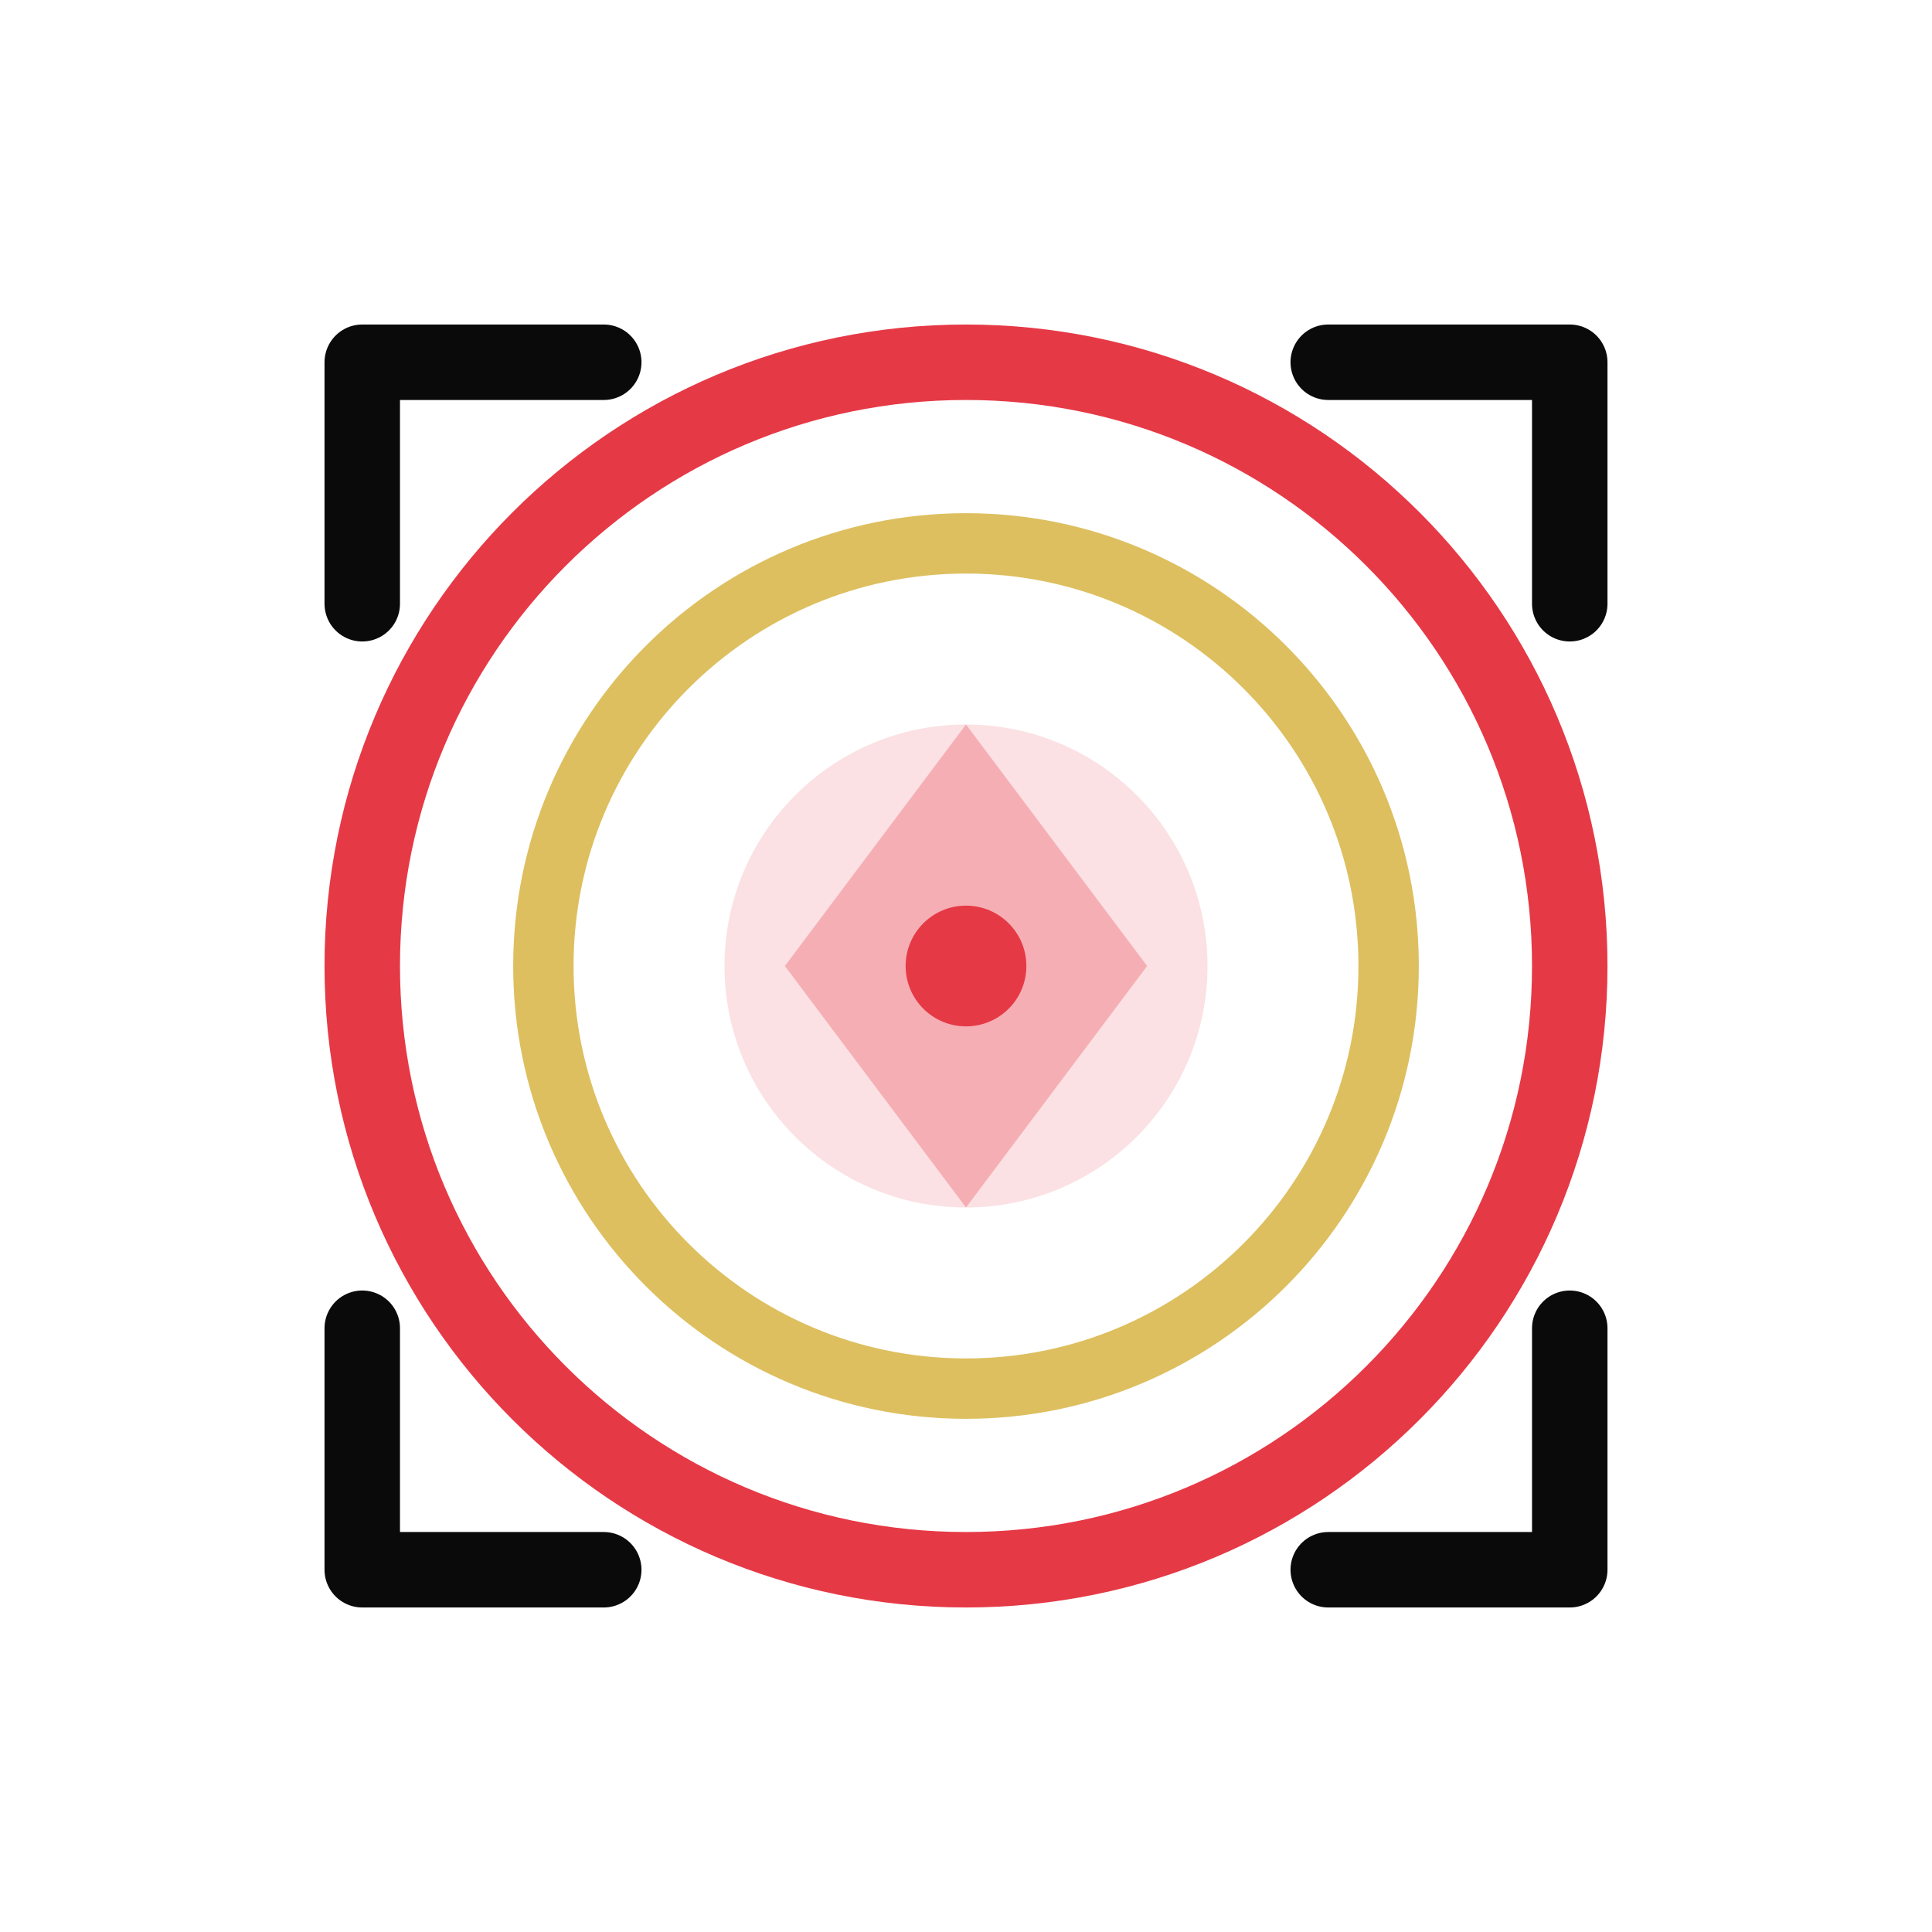
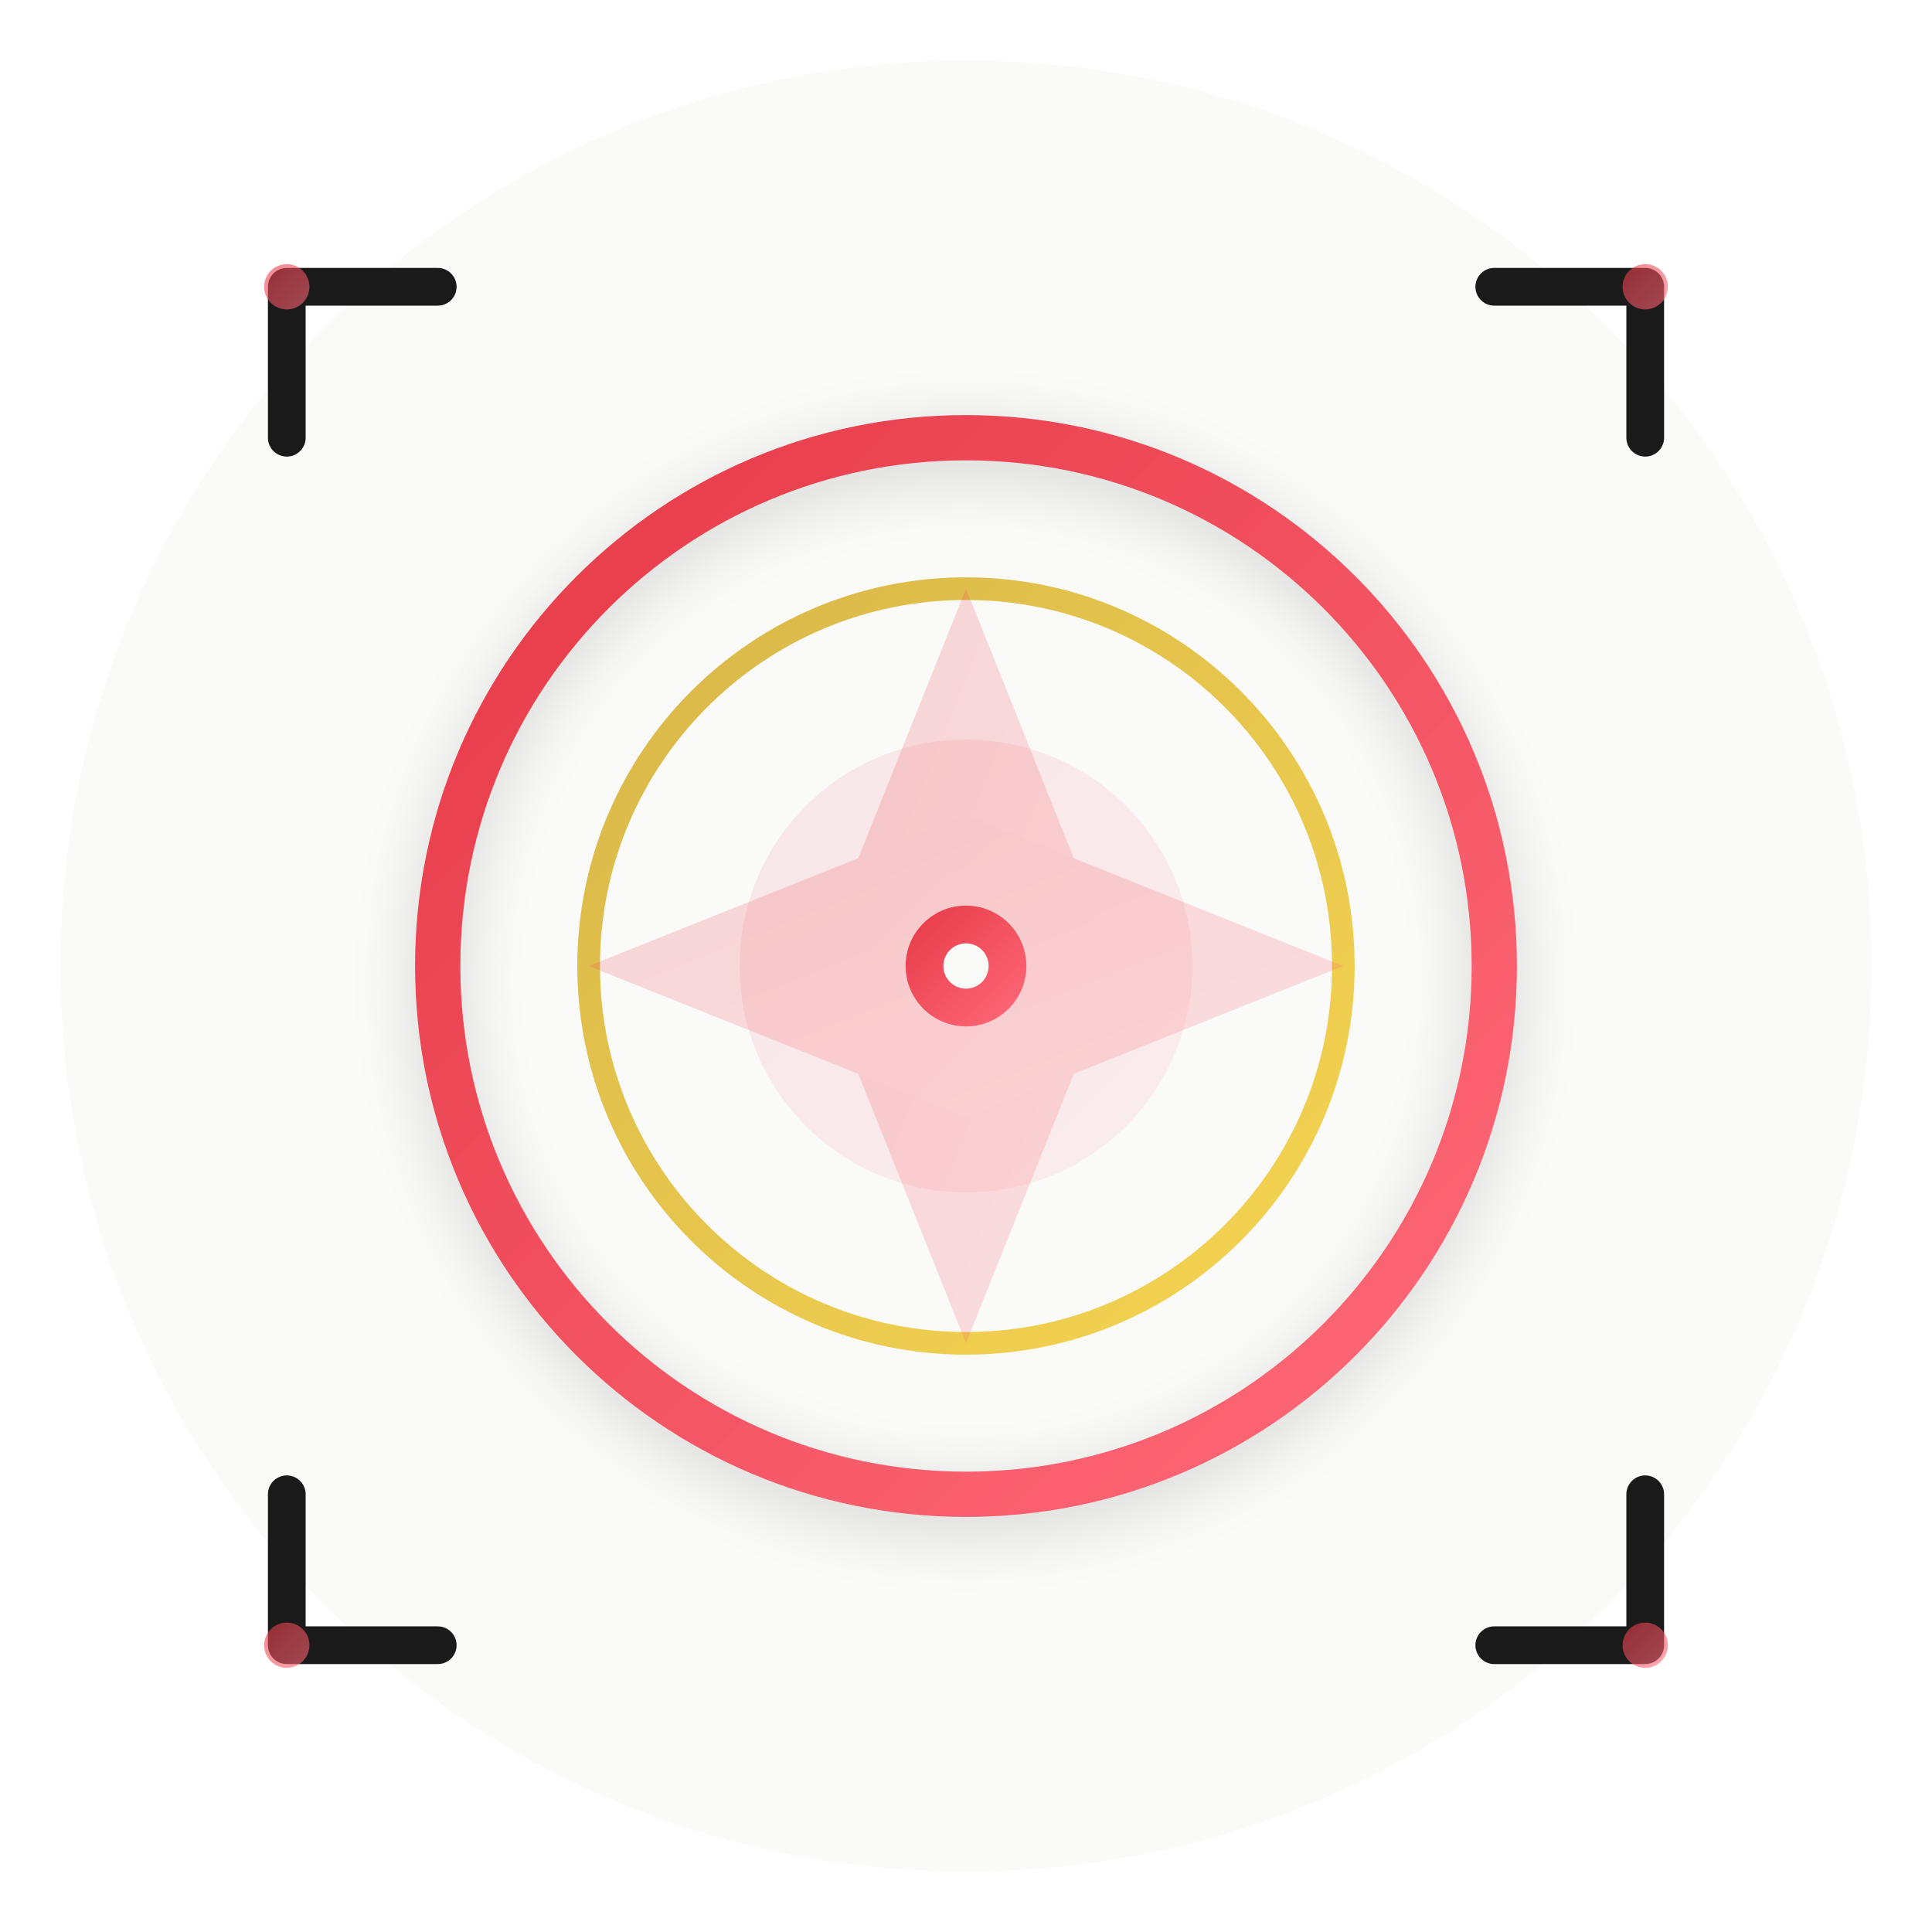
- <svg xmlns="http://www.w3.org/2000/svg" width="64" height="64" viewBox="0 0 64 64" fill="none">
-   <circle cx="32" cy="32" r="20" stroke="#e63946" stroke-width="2.5" fill="none" />
-   <circle cx="32" cy="32" r="14" stroke="#d4af37" stroke-width="2" fill="none" opacity="0.8" />
-   <circle cx="32" cy="32" r="8" fill="#e63946" opacity="0.15" />
-   <path d="M32 24 L38 32 L32 40 L26 32 Z" fill="#e63946" opacity="0.3" />
-   <path d="M12 12 L12 20 M12 12 L20 12" stroke="#0a0a0a" stroke-width="2.5" stroke-linecap="round" />
-   <path d="M52 52 L52 44 M52 52 L44 52" stroke="#0a0a0a" stroke-width="2.5" stroke-linecap="round" />
-   <path d="M52 12 L52 20 M52 12 L44 12" stroke="#0a0a0a" stroke-width="2.5" stroke-linecap="round" />
-   <path d="M12 52 L12 44 M12 52 L20 52" stroke="#0a0a0a" stroke-width="2.5" stroke-linecap="round" />
-   <circle cx="32" cy="32" r="2" fill="#e63946" />
+ <svg xmlns="http://www.w3.org/2000/svg" width="512" height="512" viewBox="0 0 512 512" fill="none">
+   <defs>
+     <linearGradient id="accentGradient" x1="0%" y1="0%" x2="100%" y2="100%">
+       <stop offset="0%" style="stop-color:#e63946" />
+       <stop offset="100%" style="stop-color:#ff6b7a" />
+     </linearGradient>
+     <linearGradient id="goldGradient" x1="0%" y1="0%" x2="100%" y2="100%">
+       <stop offset="0%" style="stop-color:#d4af37" />
+       <stop offset="100%" style="stop-color:#f4d03f" />
+     </linearGradient>
+     <filter id="shadow" x="-20%" y="-20%" width="140%" height="140%">
+       <feDropShadow dx="0" dy="4" stdDeviation="8" flood-color="#000" flood-opacity="0.15" />
+     </filter>
+   </defs>
+   <circle cx="256" cy="256" r="240" fill="#fafaf9" />
+   <circle cx="256" cy="256" r="140" stroke="url(#accentGradient)" stroke-width="12" fill="none" filter="url(#shadow)" />
+   <circle cx="256" cy="256" r="100" stroke="url(#goldGradient)" stroke-width="6" fill="none" opacity="0.9" />
+   <g opacity="0.2">
+     <path d="M256 156 L296 256 L256 356 L216 256 Z" fill="url(#accentGradient)" />
+     <path d="M156 256 L256 216 L356 256 L256 296 Z" fill="url(#accentGradient)" />
+   </g>
+   <circle cx="256" cy="256" r="60" fill="url(#accentGradient)" opacity="0.1" />
+   <circle cx="256" cy="256" r="16" fill="url(#accentGradient)" />
+   <circle cx="256" cy="256" r="6" fill="#fafaf9" />
+   <g stroke="#1a1a1a" stroke-width="10" stroke-linecap="round" stroke-linejoin="round">
+     <path d="M76 76 L76 116 M76 76 L116 76" />
+     <path d="M436 76 L436 116 M436 76 L396 76" />
+     <path d="M76 436 L76 396 M76 436 L116 436" />
+     <path d="M436 436 L436 396 M436 436 L396 436" />
+   </g>
+   <g fill="url(#accentGradient)" opacity="0.6">
+     <circle cx="76" cy="76" r="6" />
+     <circle cx="436" cy="76" r="6" />
+     <circle cx="76" cy="436" r="6" />
+     <circle cx="436" cy="436" r="6" />
+   </g>
</svg>
